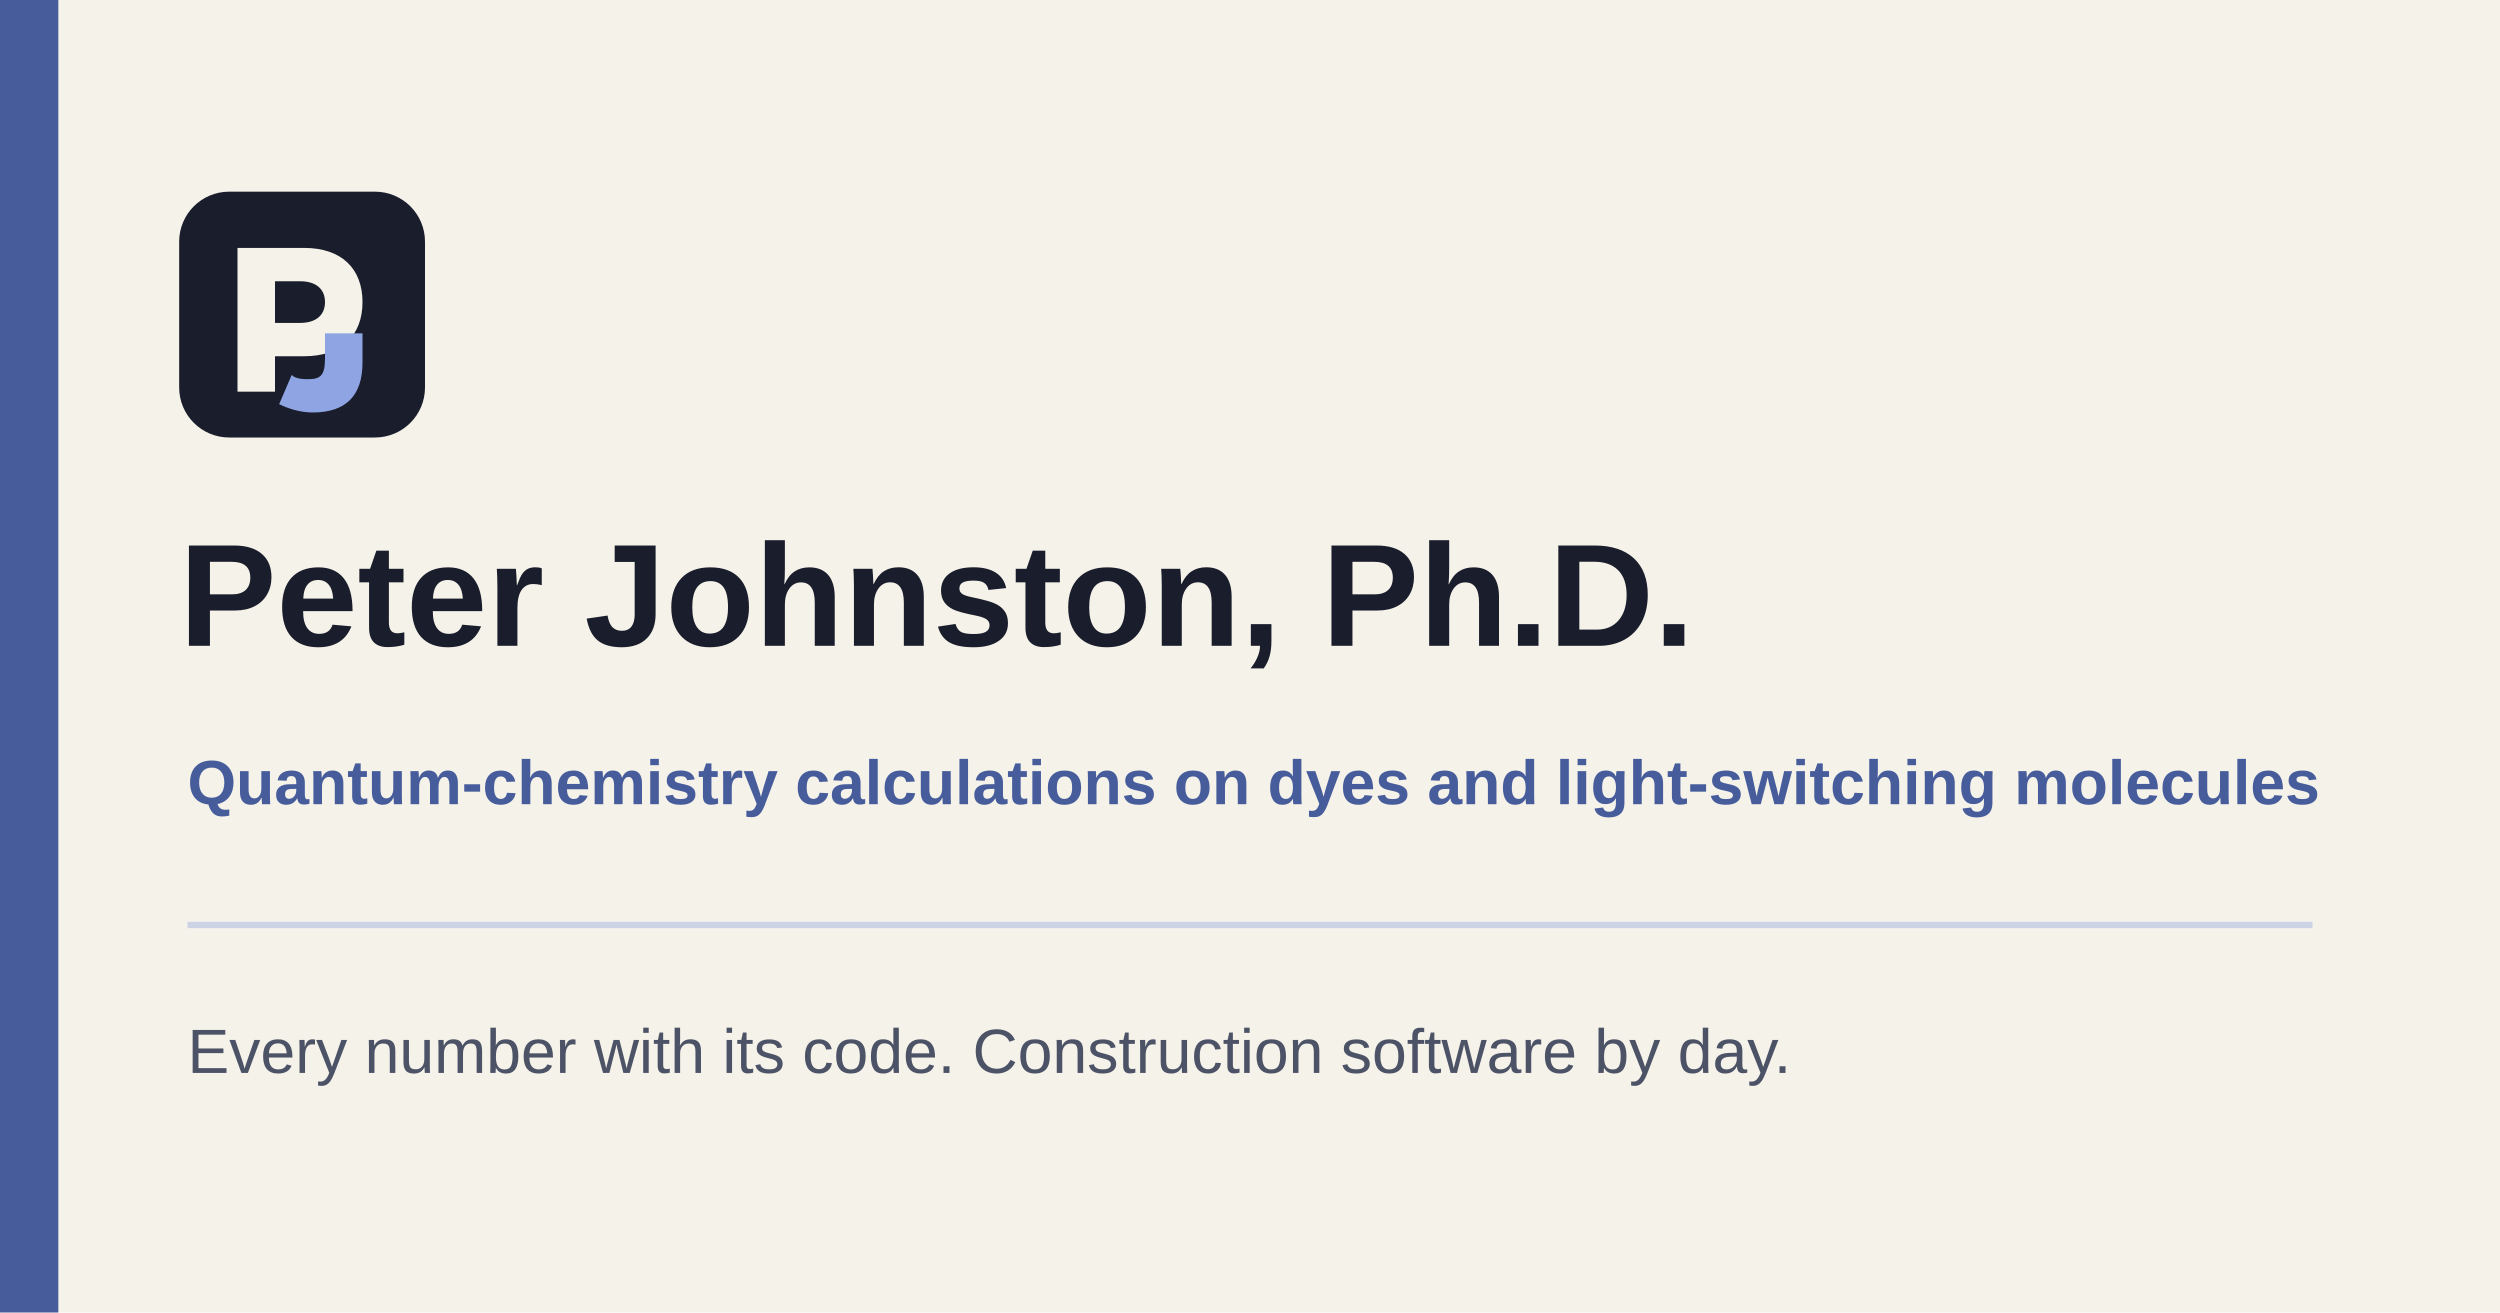
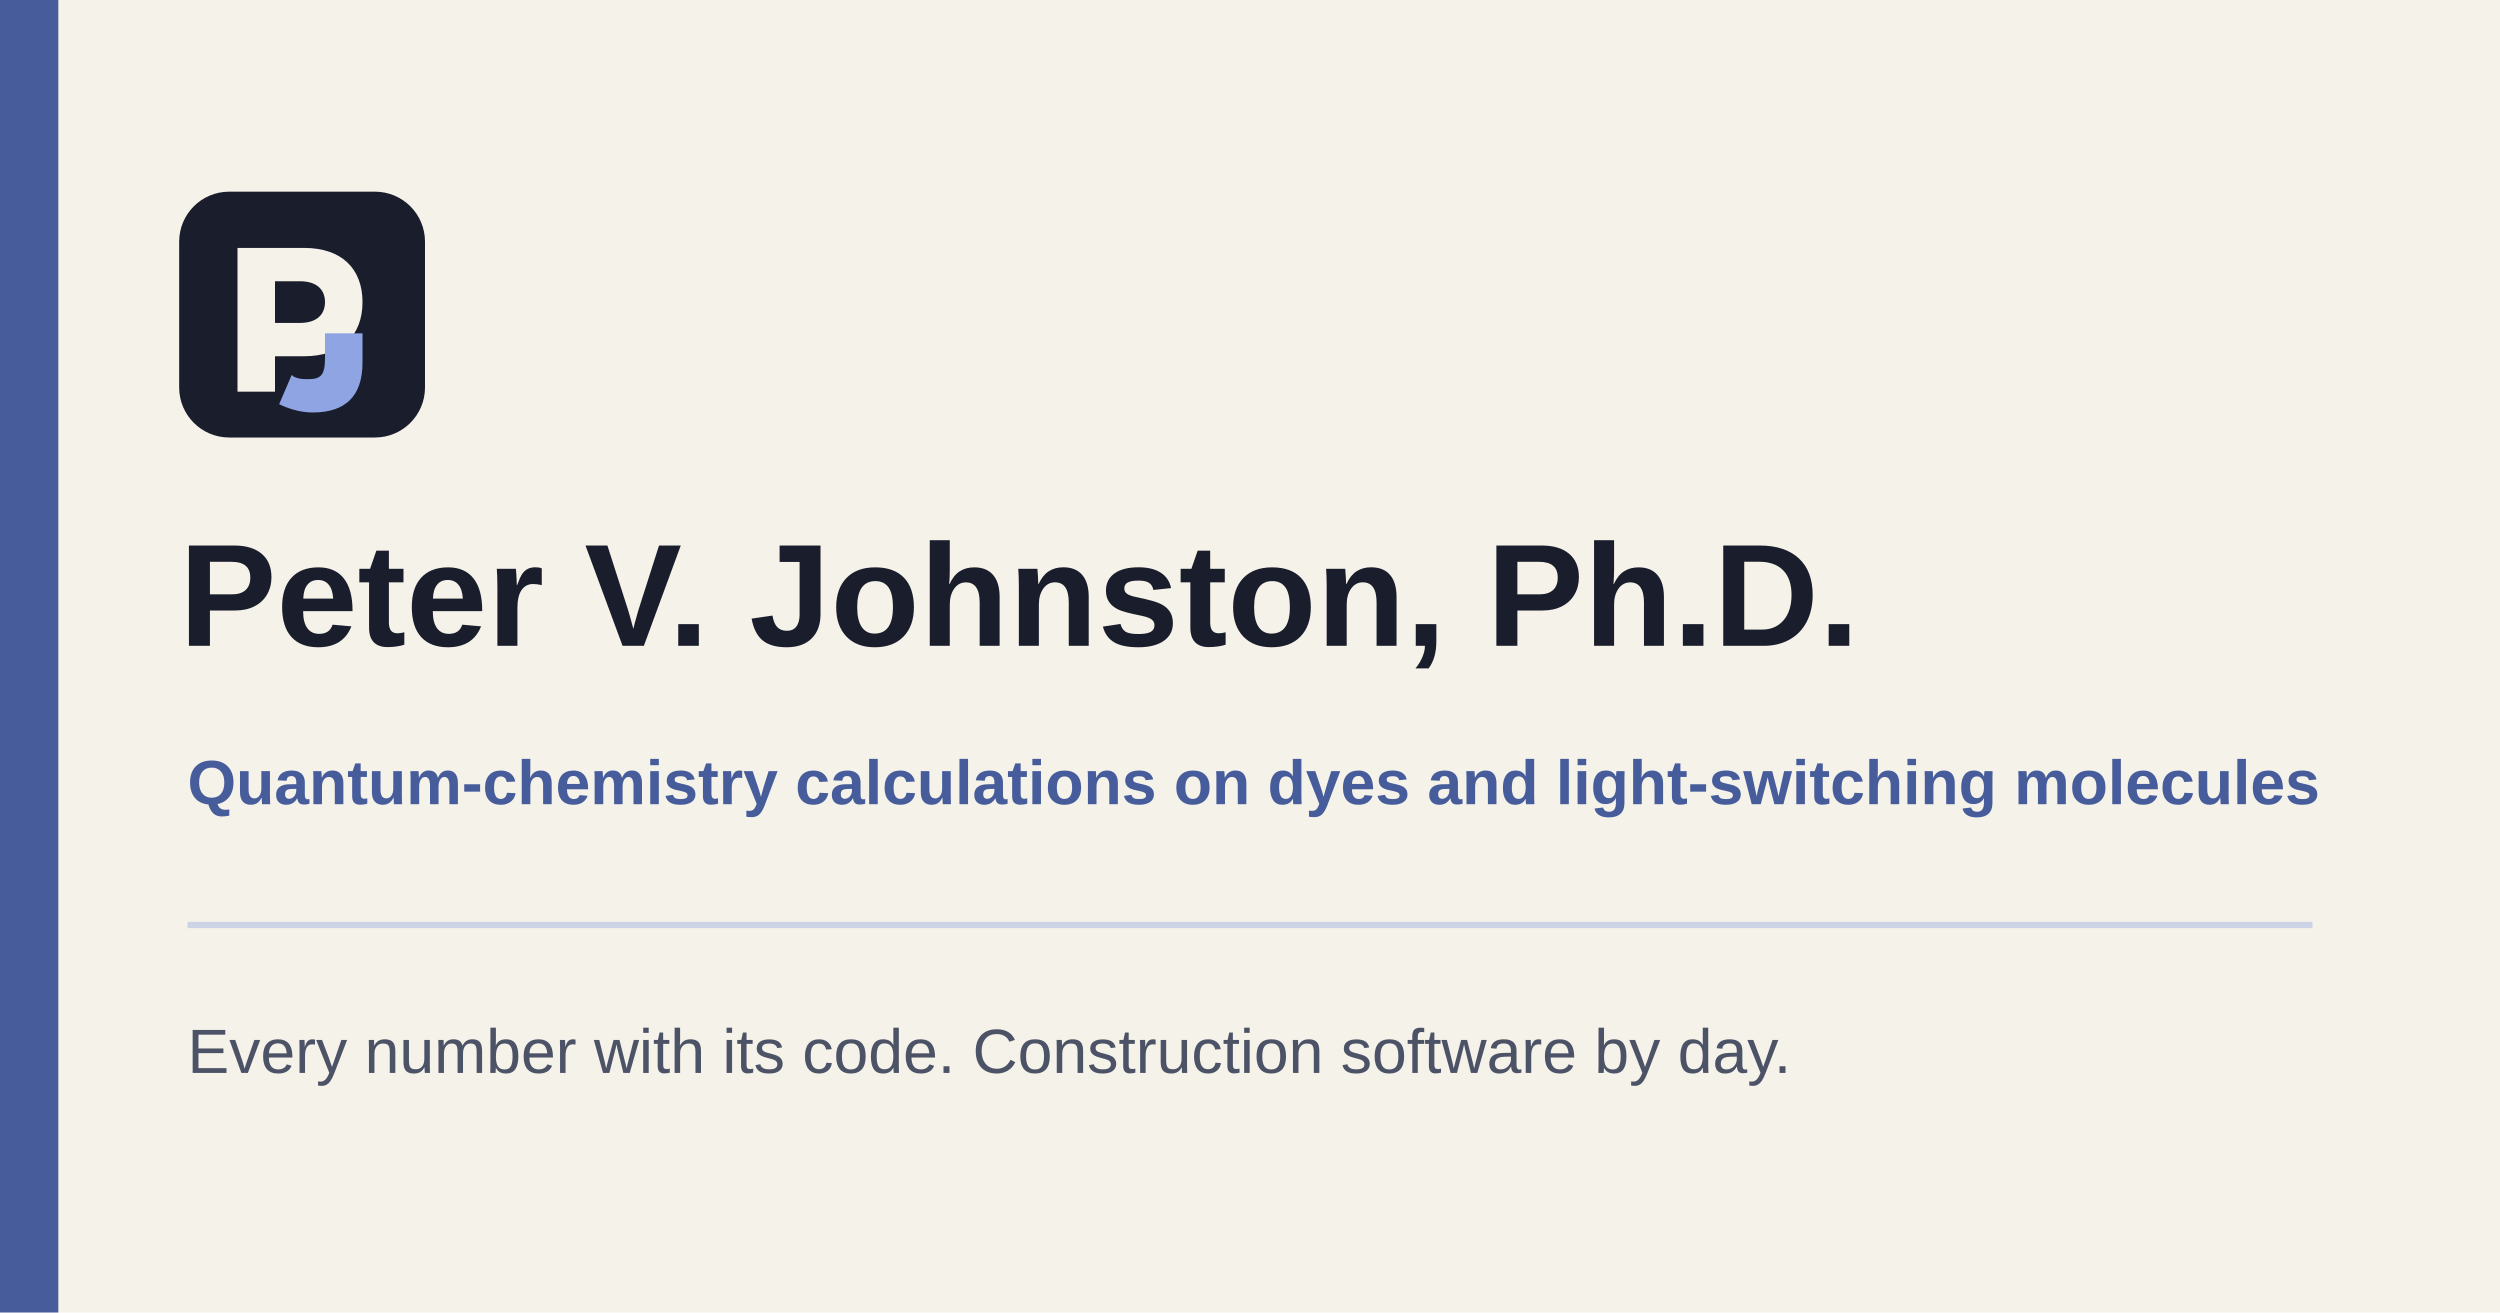
<svg xmlns="http://www.w3.org/2000/svg" width="1200" height="630" viewBox="0 0 1200 630" role="img" aria-labelledby="title desc">
  <rect width="1200" height="630" fill="#f5f2ea" />
  <path d="M0 0h28v630H0z" fill="#465c9b" />
  <g transform="translate(86 92)">
    <rect width="118" height="118" rx="24" fill="#1a1d2b" />
    <path d="M28 27h32c18 0 28 10 28 26S78 79 60 79H46v17H28V27Zm18 16v20h12c8 0 12-4 12-10s-4-10-12-10H46Z" fill="#f5f2ea" />
    <path d="M88 68v14c0 16-8 24-24 24-6 0-12-2-16-4l6-14c2 2 6 2 8 2 6 0 8-2 8-10V68h18Z" fill="#8fa5e3" />
  </g>
-   <text x="86" y="310" fill="#1a1d2b" font-family="Arial, Helvetica, sans-serif" font-size="70" font-weight="700">Peter Johnston, Ph.D.</text>
+   <text x="86" y="310" fill="#1a1d2b" font-family="Arial, Helvetica, sans-serif" font-size="70" font-weight="700">Peter V. Johnston, Ph.D.</text>
  <text x="90" y="386" fill="#465c9b" font-family="Arial, Helvetica, sans-serif" font-size="30" font-weight="700">Quantum-chemistry calculations on dyes and light-switching molecules</text>
  <line x1="90" y1="444" x2="1110" y2="444" stroke="#ccd3e5" stroke-width="3" />
  <text x="90" y="515" fill="#4d5366" font-family="Arial, Helvetica, sans-serif" font-size="30">Every number with its code. Construction software by day.</text>
</svg>
